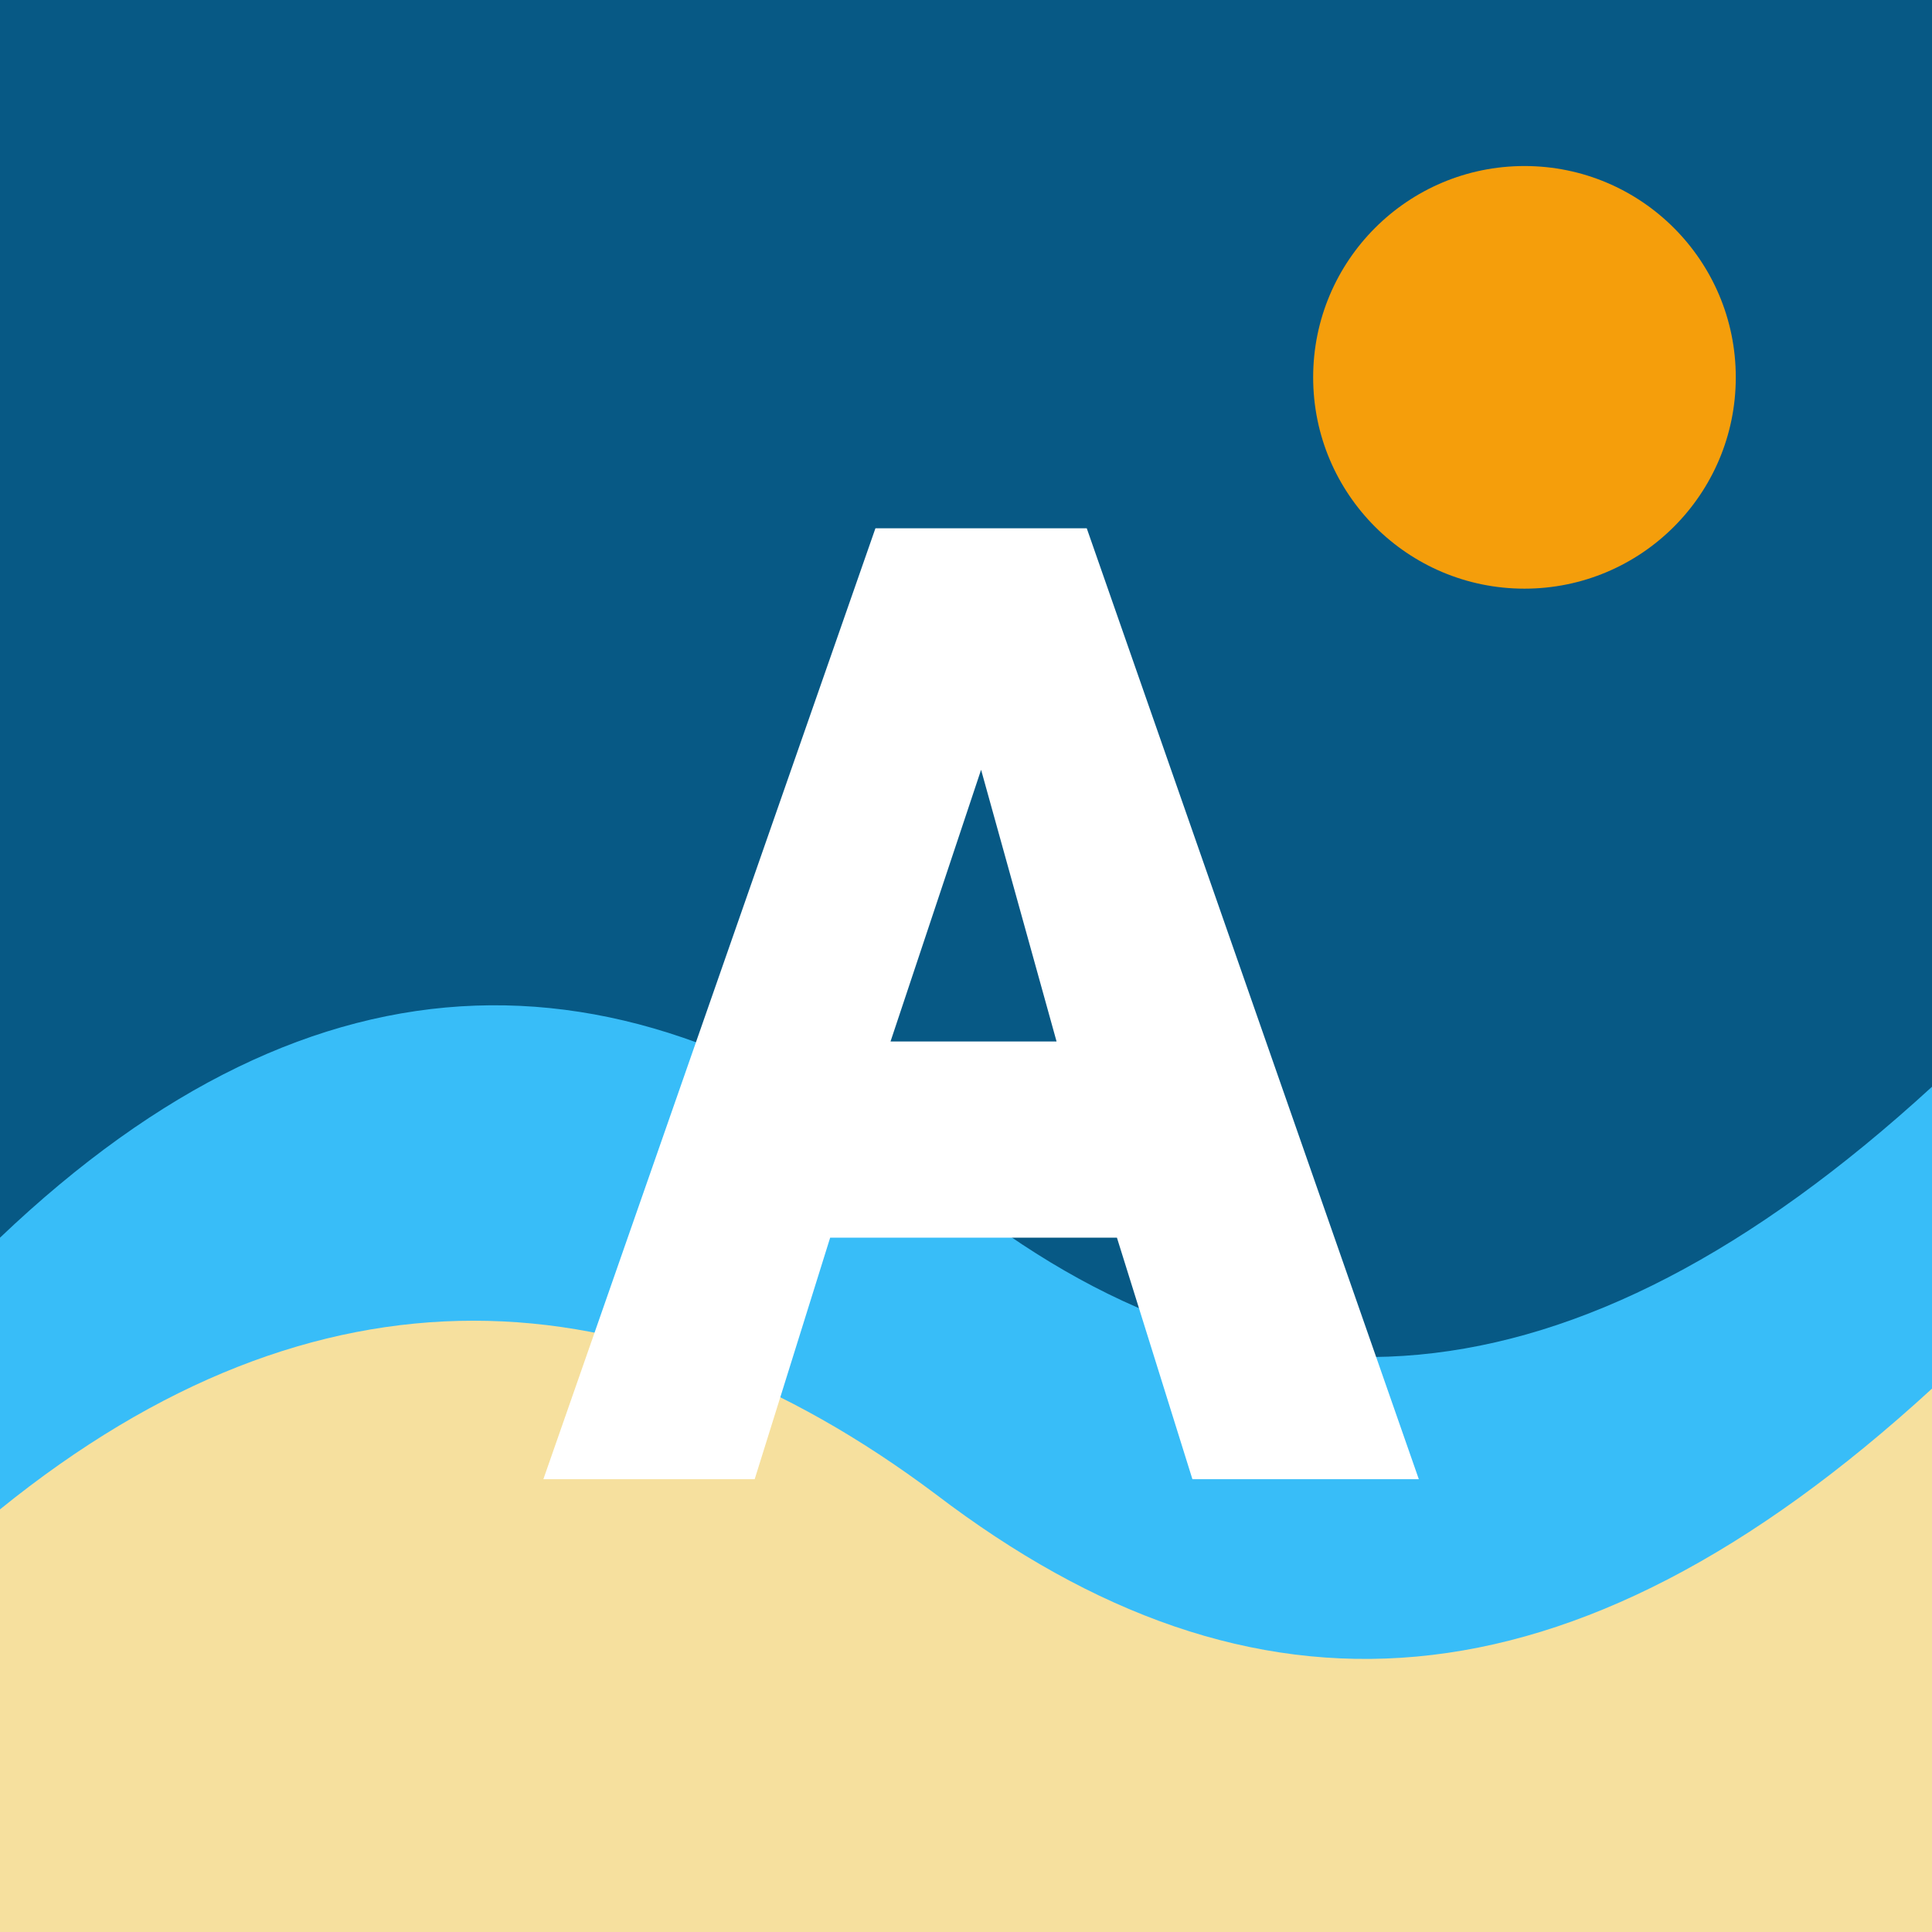
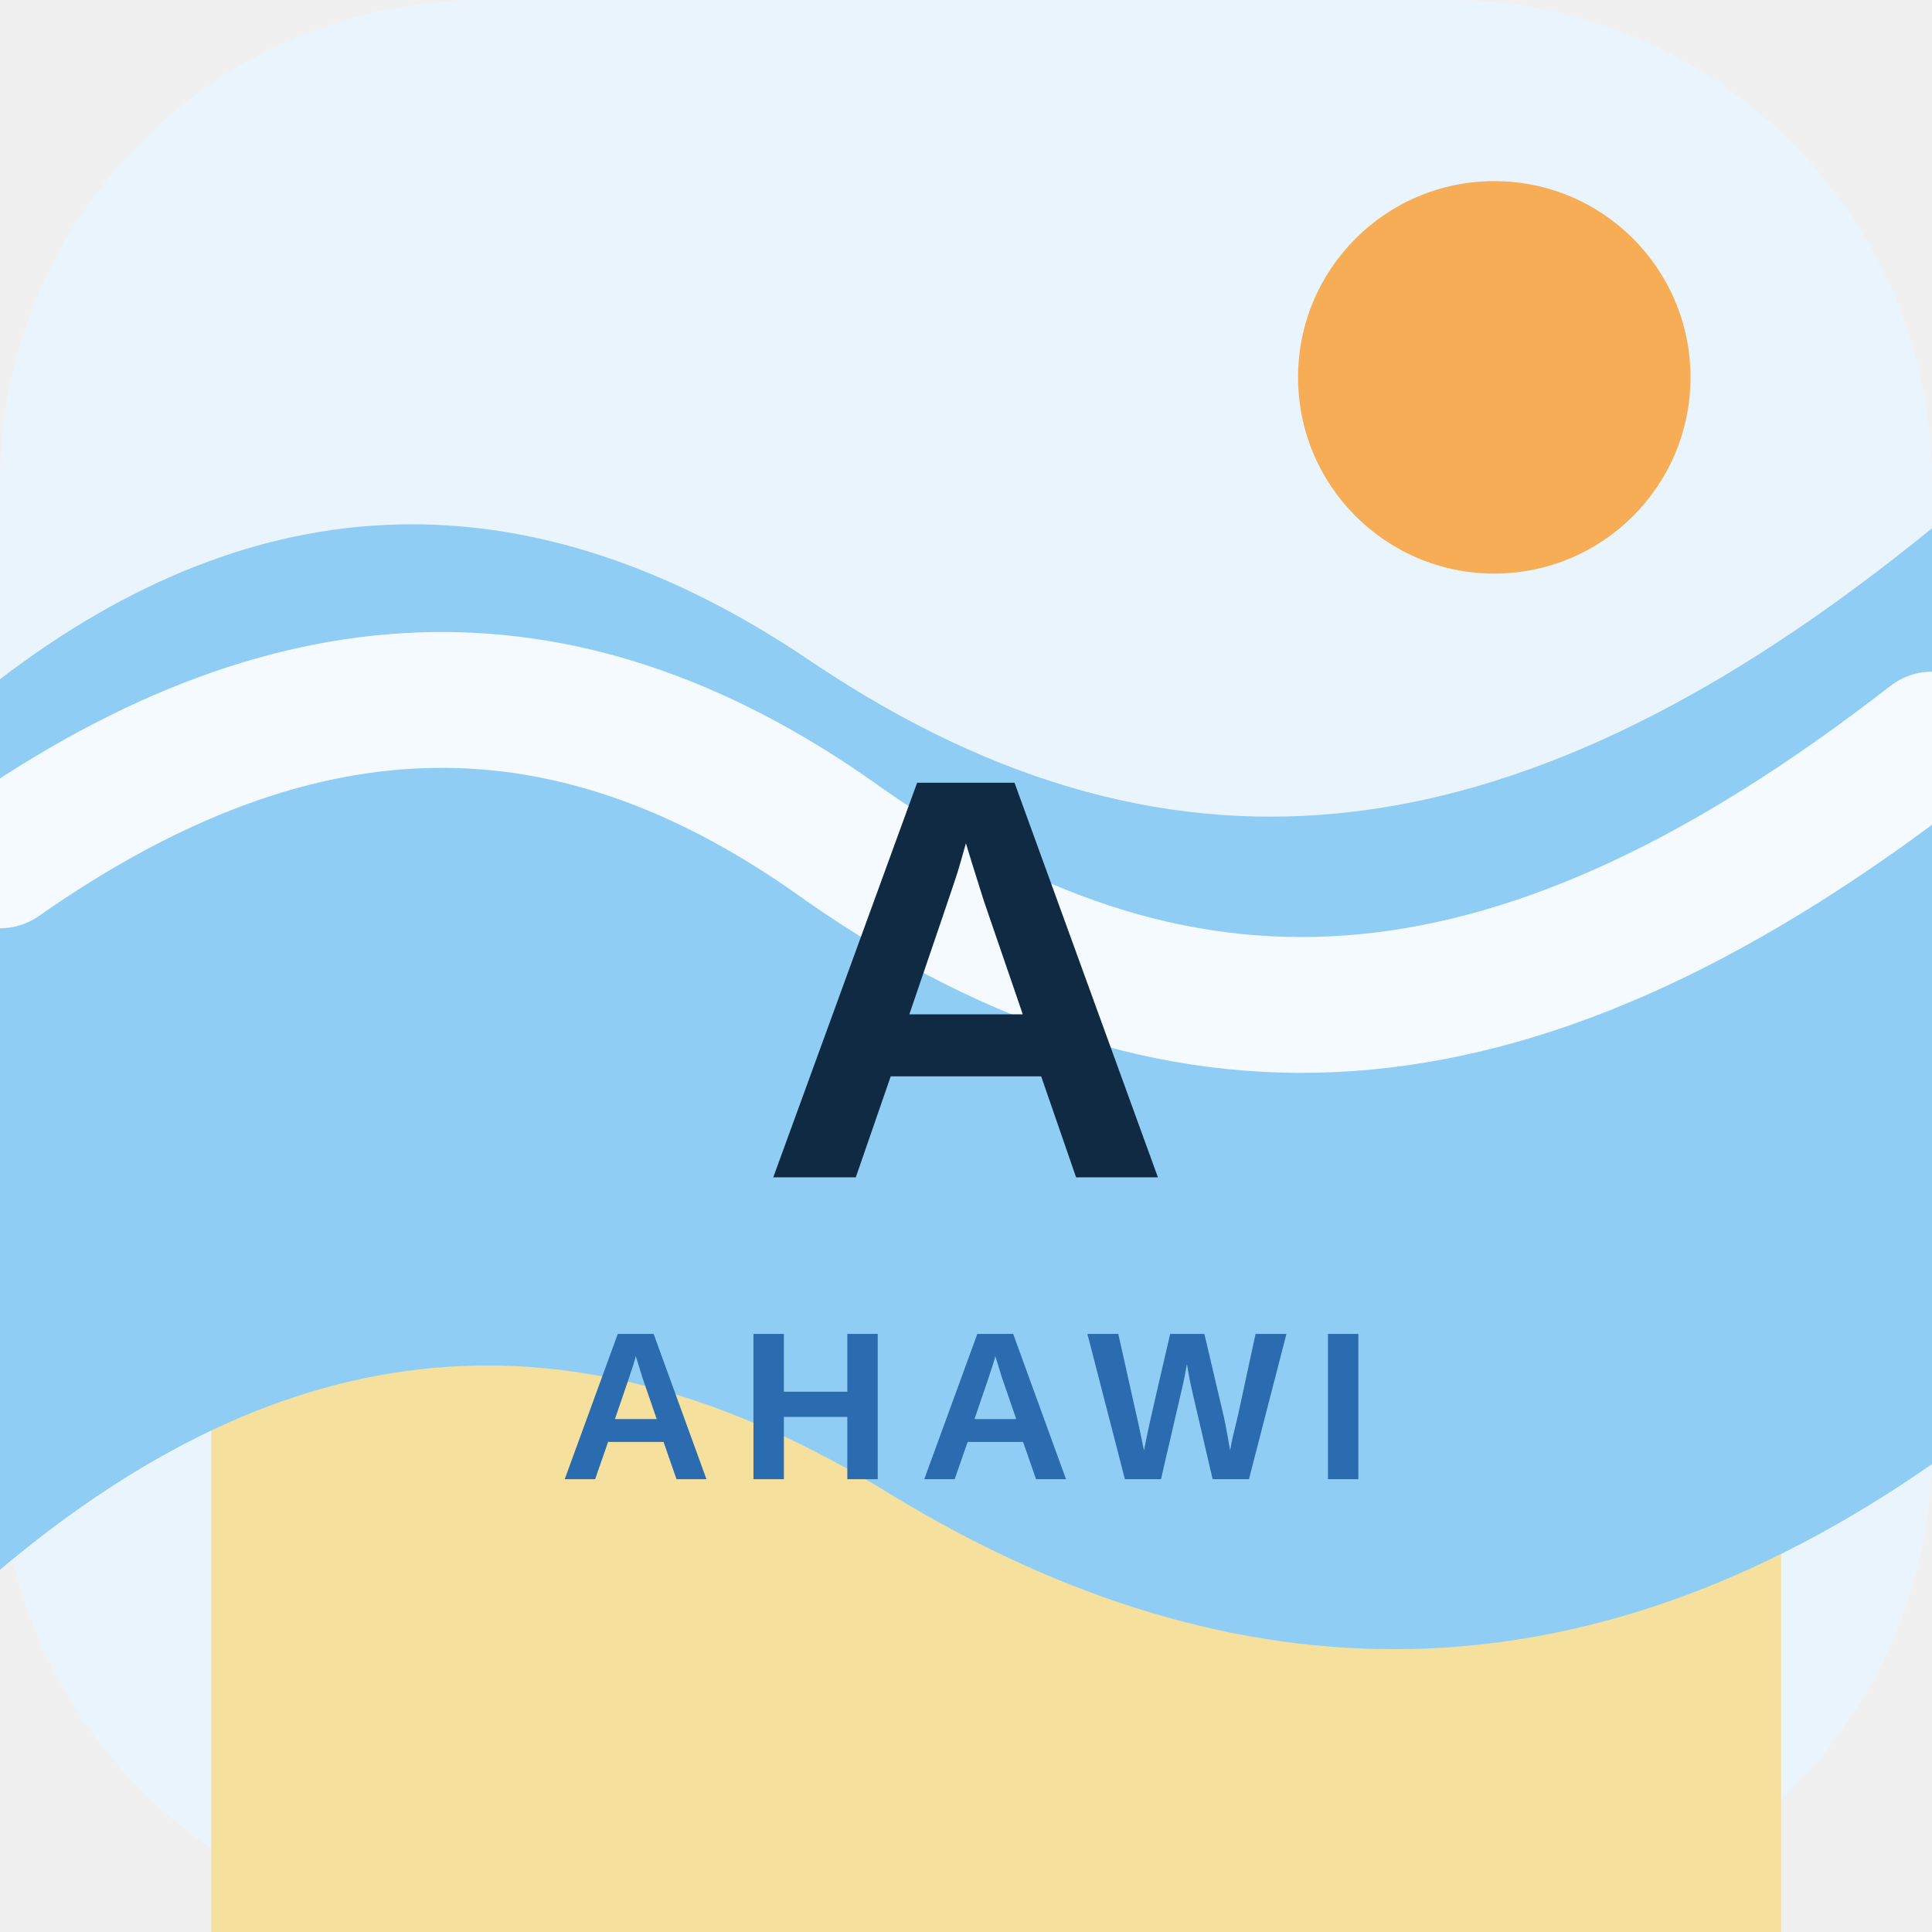
<svg xmlns="http://www.w3.org/2000/svg" width="128" height="128" viewBox="0 0 128 128" fill="none">
-   <rect width="128" height="128" fill="#075985" />
-   <circle cx="101" cy="25" r="14" fill="#F59E0B" />
-   <path d="M0 82C21 62 42 62 63 79C83 95 104 94 128 72V128H0V82Z" fill="#38BDF8" />
-   <path d="M0 100C21 83 42 84 62 99C83 115 104 114 128 92V128H0V100Z" fill="#F6E09E" />
-   <path d="M36 98L58 35H72L94 98H79L74 82H55L50 98H36ZM59 69H70L65 51L59 69Z" fill="#FFFFFF" />
+   <rect width="128" height="128" rx="32" fill="#EAF4FC" />
+   <path d="M14 86C31 67 47 65 64 78C83 92 102 91 118 73V128H14V86Z" fill="#F6E09E" />
+   <path d="M0 45C17 32 35 31 54 44C78 60 101 57 128 35V97C105 113 82 113 59 99C38 86 19 88 0 104V45Z" fill="#90CDF4" />
+   <path d="M0 57C20 43 38 43 56 56C79 72 101 70 128 49" stroke="#FFFFFF" stroke-width="9" stroke-linecap="round" opacity="0.9" />
+   <circle cx="99" cy="25" r="13" fill="#F6AD55" />
+   <text x="64" y="78" text-anchor="middle" font-family="Arial, Helvetica, sans-serif" font-size="38" font-weight="800" fill="#102A43">A</text>
+   <text x="64" y="98" text-anchor="middle" font-family="Arial, Helvetica, sans-serif" font-size="14" font-weight="700" letter-spacing="1.8" fill="#2B6CB0">AHAWI</text>
</svg>
